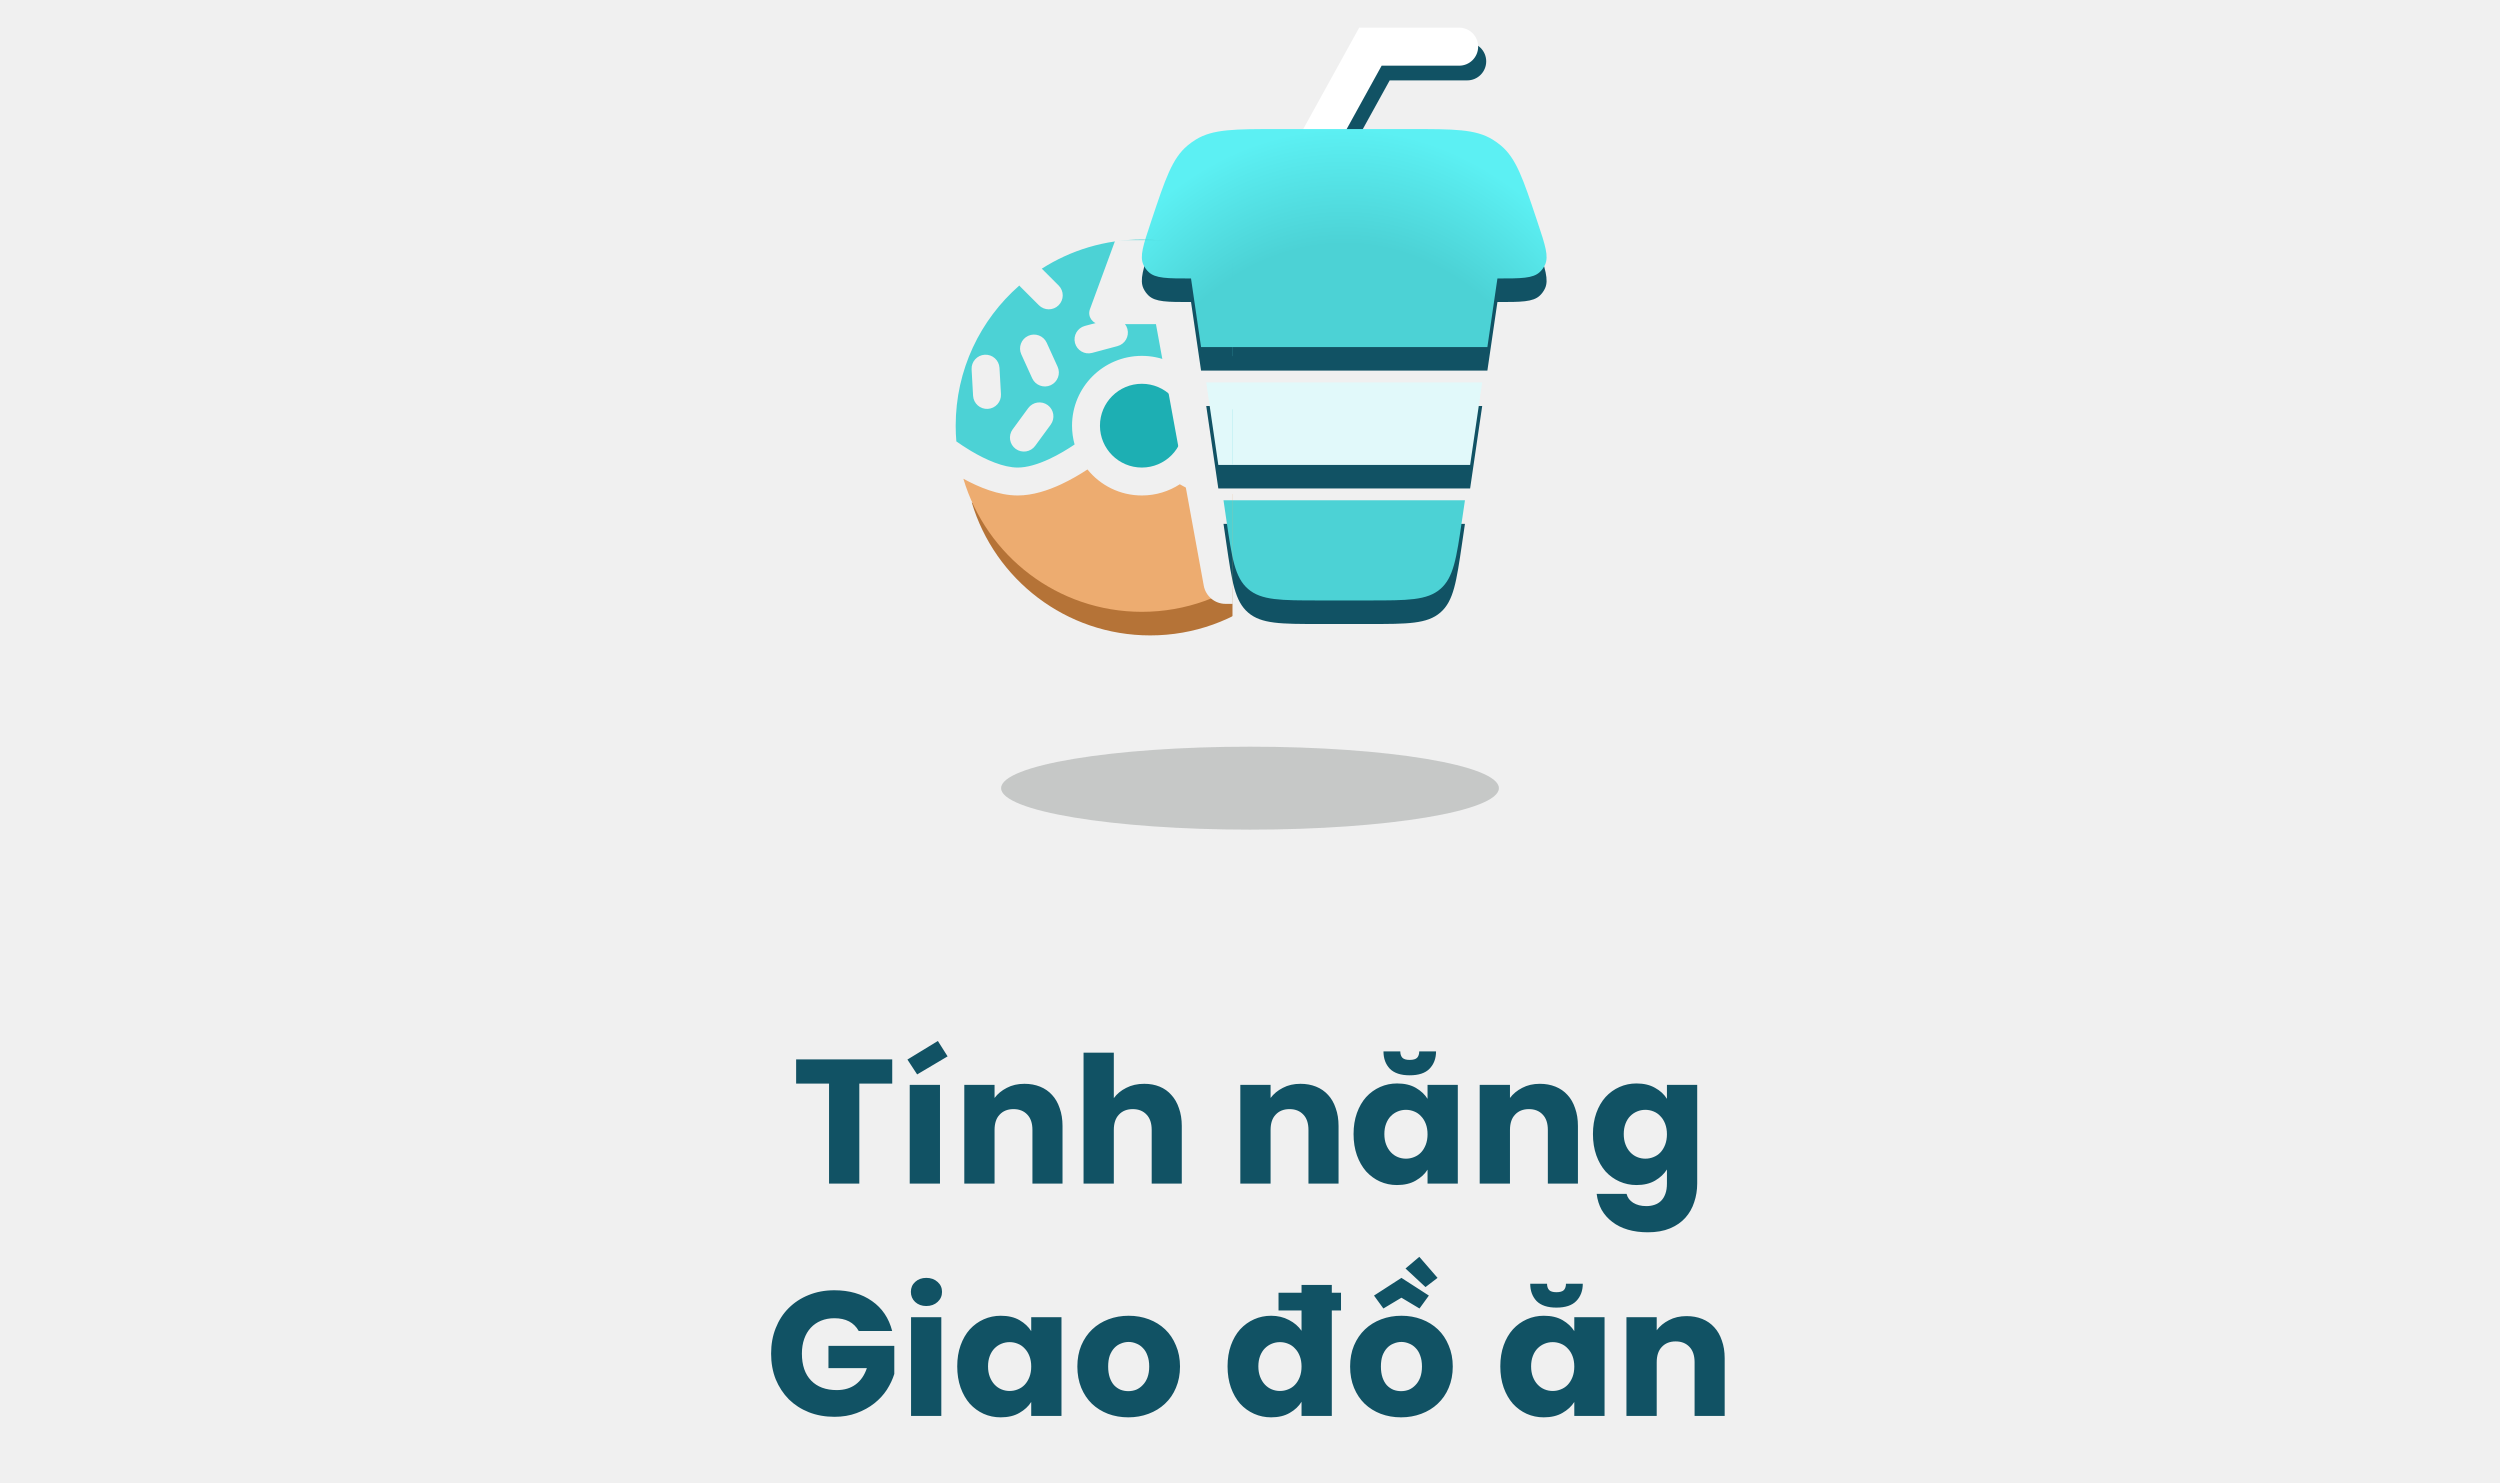
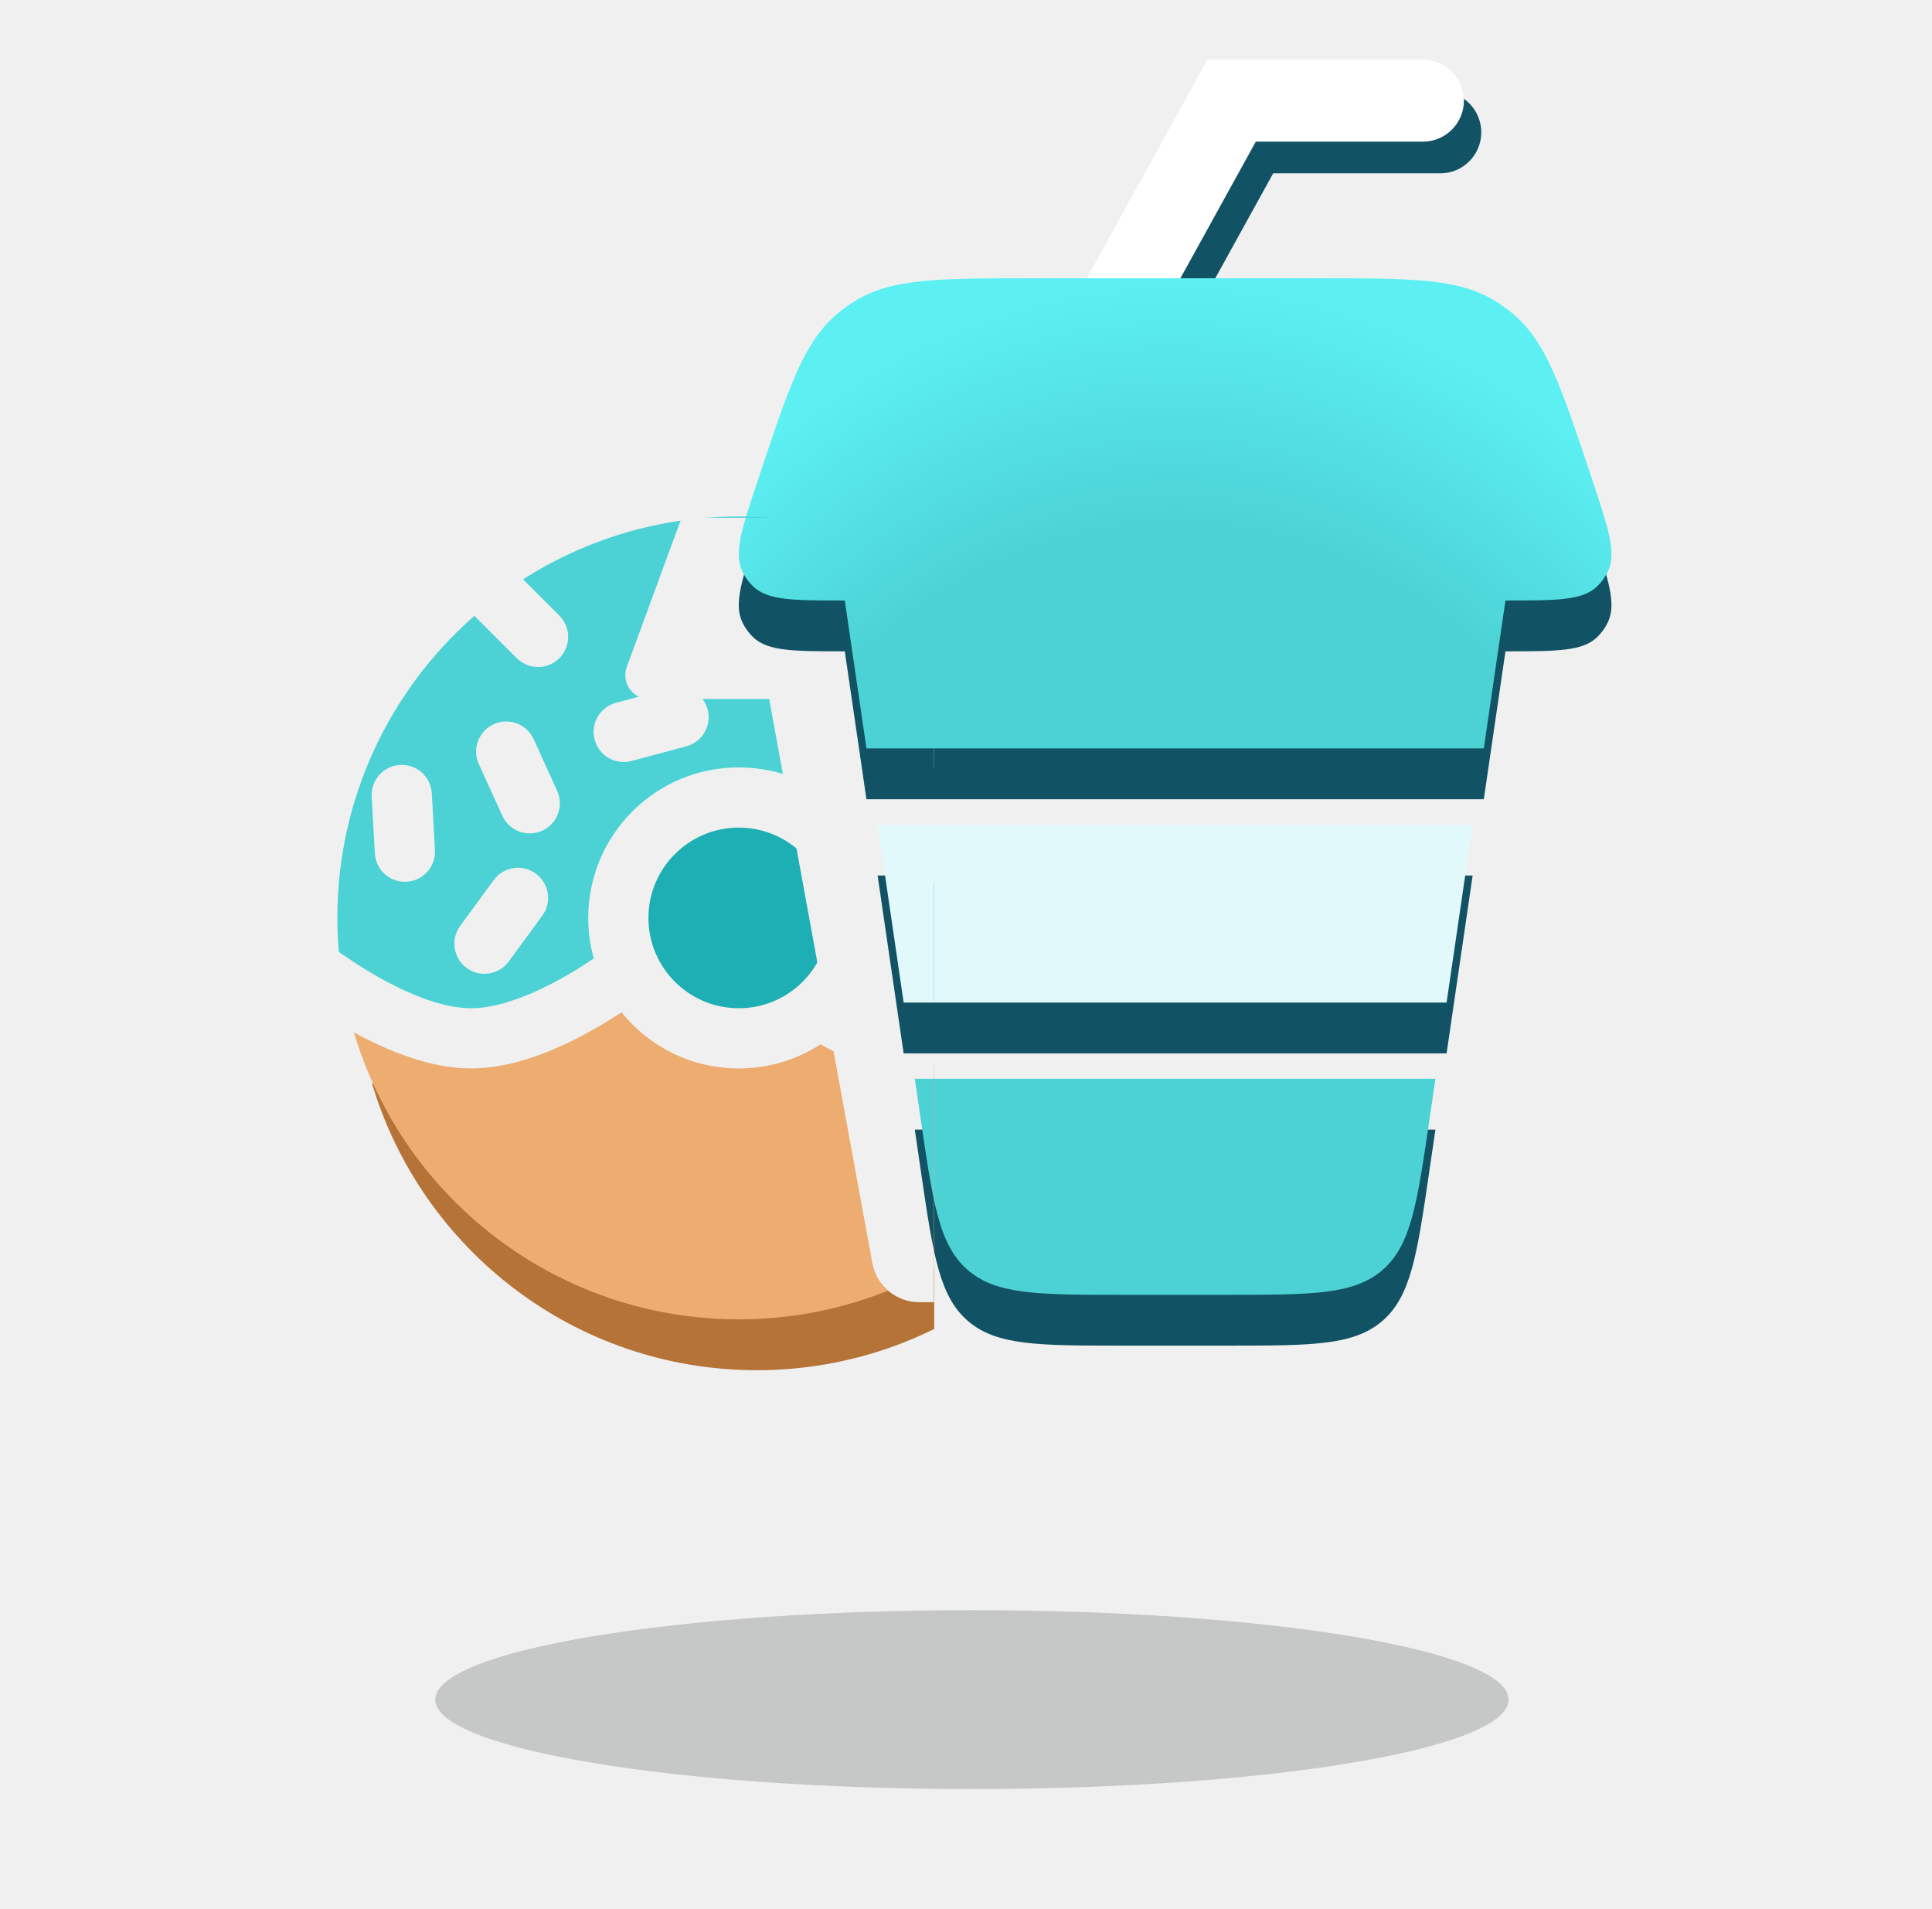
- <svg xmlns="http://www.w3.org/2000/svg" width="226" height="134" viewBox="0 0 226 134" fill="none">
-   <path d="M113.078 30C113.1 29.965 113.122 29.929 113.142 29.892L125.628 7.267L132.635 7.267C133.584 7.267 134.353 6.497 134.353 5.548C134.353 4.599 133.584 3.829 132.635 3.829L123.599 3.829L111.167 26.358L112.967 29.789C113.004 29.86 113.041 29.93 113.078 30Z" fill="#115264" />
-   <path d="M112.349 28.671C112.372 28.636 112.393 28.6 112.414 28.563L124.9 5.938L131.906 5.938C132.855 5.938 133.625 5.168 133.625 4.219C133.625 3.27 132.855 2.5 131.906 2.5L122.871 2.5L110.438 25.029L112.239 28.46C112.276 28.531 112.313 28.601 112.349 28.671Z" fill="white" />
-   <path d="M115.52 13.797H127.515C131.43 13.797 133.388 13.797 134.928 14.744C135.194 14.907 135.447 15.089 135.686 15.29C137.072 16.451 137.691 18.308 138.931 22.022L139.007 22.251C139.686 24.286 140.026 25.304 139.667 26.074C139.554 26.316 139.396 26.536 139.201 26.72C138.585 27.304 137.512 27.304 135.367 27.304L134.459 33.505H108.576L107.668 27.304C105.523 27.304 104.45 27.304 103.833 26.72C103.639 26.536 103.481 26.316 103.368 26.074C103.009 25.304 103.348 24.286 104.028 22.251L104.104 22.022C105.343 18.308 105.963 16.451 107.349 15.29C107.588 15.089 107.841 14.907 108.107 14.744C109.647 13.797 111.604 13.797 115.52 13.797Z" fill="#115264" />
-   <path d="M123.74 56.41H119.295C115.782 56.41 114.026 56.41 112.826 55.373C111.626 54.335 111.371 52.597 110.862 49.122L110.604 47.355H132.431L132.172 49.122C131.663 52.597 131.409 54.335 130.209 55.373C129.009 56.41 127.252 56.41 123.74 56.41Z" fill="#115264" />
-   <path d="M115.52 11.667H127.515C131.43 11.667 133.388 11.667 134.928 12.614C135.194 12.777 135.447 12.96 135.686 13.16C137.072 14.321 137.691 16.178 138.931 19.892L139.007 20.121C139.686 22.157 140.026 23.174 139.667 23.944C139.554 24.186 139.396 24.406 139.201 24.59C138.585 25.174 137.512 25.174 135.367 25.174L134.459 31.375H108.576L107.668 25.174C105.523 25.174 104.45 25.174 103.833 24.59C103.639 24.406 103.481 24.186 103.368 23.944C103.009 23.174 103.348 22.157 104.028 20.121L104.104 19.892C105.343 16.178 105.963 14.321 107.349 13.16C107.588 12.96 107.841 12.777 108.107 12.614C109.647 11.667 111.604 11.667 115.52 11.667Z" fill="url(#paint0_radial_83_1744)" />
-   <path d="M123.74 54.28H119.295C115.782 54.28 114.026 54.28 112.826 53.243C111.626 52.205 111.371 50.468 110.862 46.992L110.604 45.225H132.431L132.172 46.992C131.663 50.468 131.409 52.205 130.209 53.243C129.009 54.28 127.252 54.28 123.74 54.28Z" fill="url(#paint1_radial_83_1744)" />
-   <path d="M132.899 44.159H110.136L109.044 36.702H133.991L132.899 44.159Z" fill="#115264" />
-   <path d="M132.899 42.029H110.136L109.044 34.571H133.991L132.899 42.029Z" fill="#E1F9FA" />
-   <mask id="mask0_83_1744" style="mask-type:alpha" maskUnits="userSpaceOnUse" x="86" y="18" width="26" height="40">
-     <path fill-rule="evenodd" clip-rule="evenodd" d="M108.821 52.948L104.498 29.303L99.467 29.303C98.771 29.303 98.288 28.611 98.528 27.959L100.826 21.706H111.404V54.589H110.789C109.823 54.589 108.995 53.898 108.821 52.948ZM111.404 21.706H111.417V57.5H86.188V21.706H100.826L102.18 18.023H111.404V21.706Z" fill="#D9D9D9" />
+ <svg xmlns="http://www.w3.org/2000/svg" width="81" height="80" viewBox="0 0 81 80" fill="none">
+   <path d="M40.828 30C40.85 29.965 40.872 29.929 40.892 29.892L53.378 7.267L60.385 7.267C61.334 7.267 62.103 6.497 62.103 5.548C62.103 4.599 61.334 3.829 60.385 3.829L51.349 3.829L38.916 26.358L40.717 29.789C40.754 29.86 40.791 29.93 40.828 30Z" fill="#115264" />
+   <path d="M40.099 28.671C40.122 28.636 40.143 28.6 40.164 28.563L52.65 5.938L59.656 5.938C60.605 5.938 61.375 5.168 61.375 4.219C61.375 3.27 60.605 2.5 59.656 2.5L50.621 2.5L38.188 25.029L39.989 28.46C40.026 28.531 40.063 28.601 40.099 28.671Z" fill="white" />
+   <path d="M43.27 13.797H55.265C59.18 13.797 61.138 13.797 62.678 14.744C62.944 14.907 63.197 15.089 63.436 15.29C64.822 16.451 65.441 18.308 66.681 22.022L66.757 22.251C67.436 24.286 67.776 25.304 67.417 26.074C67.304 26.316 67.146 26.536 66.951 26.72C66.335 27.304 65.262 27.304 63.117 27.304L62.209 33.505H36.326L35.418 27.304C33.273 27.304 32.2 27.304 31.583 26.72C31.389 26.536 31.231 26.316 31.118 26.074C30.759 25.304 31.099 24.286 31.778 22.251L31.854 22.022C33.093 18.308 33.713 16.451 35.099 15.29C35.338 15.089 35.591 14.907 35.857 14.744C37.397 13.797 39.354 13.797 43.27 13.797Z" fill="#115264" />
+   <path d="M51.489 56.41H47.045C43.532 56.41 41.776 56.41 40.576 55.373C39.376 54.335 39.121 52.597 38.612 49.122L38.354 47.355H60.181L59.922 49.122C59.413 52.597 59.159 54.335 57.959 55.373C56.759 56.41 55.002 56.41 51.489 56.41Z" fill="#115264" />
+   <path d="M43.27 11.667H55.265C59.18 11.667 61.138 11.667 62.678 12.614C62.944 12.777 63.197 12.96 63.436 13.16C64.822 14.321 65.441 16.178 66.681 19.892L66.757 20.121C67.436 22.157 67.776 23.174 67.417 23.944C67.304 24.186 67.146 24.406 66.951 24.59C66.335 25.174 65.262 25.174 63.117 25.174L62.209 31.375H36.326L35.418 25.174C33.273 25.174 32.2 25.174 31.583 24.59C31.389 24.406 31.231 24.186 31.118 23.944C30.759 23.174 31.099 22.157 31.778 20.121L31.854 19.892C33.093 16.178 33.713 14.321 35.099 13.16C35.338 12.96 35.591 12.777 35.857 12.614C37.397 11.667 39.354 11.667 43.27 11.667Z" fill="url(#paint0_radial_188_4439)" />
+   <path d="M51.489 54.28H47.045C43.532 54.28 41.776 54.28 40.576 53.243C39.376 52.205 39.121 50.468 38.612 46.992L38.354 45.225H60.181L59.922 46.992C59.413 50.468 59.159 52.205 57.959 53.243C56.759 54.28 55.002 54.28 51.489 54.28Z" fill="url(#paint1_radial_188_4439)" />
+   <path d="M60.649 44.159H37.886L36.794 36.702H61.741L60.649 44.159Z" fill="#115264" />
+   <path d="M60.649 42.029H37.886L36.794 34.571H61.741L60.649 42.029Z" fill="#E1F9FA" />
+   <mask id="mask0_188_4439" style="mask-type:alpha" maskUnits="userSpaceOnUse" x="13" y="18" width="27" height="40">
+     <path fill-rule="evenodd" clip-rule="evenodd" d="M36.571 52.948L32.248 29.303L27.217 29.303C26.521 29.303 26.038 28.611 26.278 27.959L28.576 21.706H39.154V54.589H38.538C37.573 54.589 36.745 53.898 36.571 52.948ZM39.154 21.706H39.167V57.5H13.938V21.706H28.576L29.93 18.023H39.154V21.706Z" fill="#D9D9D9" />
  </mask>
-   <g mask="url(#mask0_83_1744)">
-     <path d="M115.216 44.872C116.046 44.044 116.566 43.558 117.699 43.558C118.699 43.558 119.607 43.957 120.362 44.479C118.615 51.909 111.943 57.441 103.979 57.441C96.352 57.441 89.91 52.367 87.844 45.41C89.233 46.172 91.022 46.923 92.757 46.923C94.127 46.923 95.509 46.458 96.671 45.917C97.566 45.501 98.392 45.011 99.064 44.571C100.221 46.006 101.993 46.923 103.979 46.923C105.244 46.923 106.422 46.551 107.41 45.91C108.376 46.477 109.573 46.923 110.951 46.923C113.161 46.923 114.327 45.76 115.181 44.907L115.216 44.872Z" fill="#B57337" />
-     <path d="M99.436 38.481C99.436 36.39 101.132 34.694 103.223 34.694C105.314 34.694 107.009 36.39 107.009 38.481C107.009 40.572 105.314 42.267 103.223 42.267C101.132 42.267 99.436 40.572 99.436 38.481Z" fill="#1DAFB3" />
-     <path fill-rule="evenodd" clip-rule="evenodd" d="M103.223 32.17C99.737 32.17 96.912 34.996 96.912 38.481C96.912 39.07 96.993 39.641 97.144 40.182C96.507 40.611 95.706 41.099 94.85 41.497C93.834 41.969 92.841 42.267 92.001 42.267C90.722 42.267 89.15 41.583 87.772 40.763C87.268 40.462 86.817 40.16 86.453 39.902C86.414 39.434 86.394 38.96 86.394 38.481C86.394 33.429 88.62 28.897 92.145 25.813C92.172 25.846 92.202 25.879 92.233 25.911L93.916 27.593C94.409 28.086 95.208 28.086 95.701 27.593C96.194 27.101 96.194 26.301 95.701 25.808L94.179 24.287C96.791 22.619 99.894 21.652 103.223 21.652C108.275 21.652 112.807 23.878 115.891 27.403C115.857 27.43 115.825 27.46 115.793 27.491L114.11 29.174C113.617 29.667 113.617 30.466 114.11 30.959C114.603 31.452 115.402 31.452 115.895 30.959L117.417 29.437C119.085 32.049 120.051 35.152 120.051 38.481C120.051 38.877 120.038 39.269 120.011 39.658C119.131 39.215 118.099 38.902 116.943 38.902C114.733 38.902 113.567 40.065 112.713 40.918L112.677 40.953C111.847 41.781 111.328 42.267 110.194 42.267C109.605 42.267 109.045 42.13 108.525 41.904C109.163 40.918 109.534 39.743 109.534 38.481C109.534 34.996 106.708 32.17 103.223 32.17ZM110.712 25.691C111.269 26.11 111.382 26.901 110.964 27.458L108.44 30.824C108.021 31.382 107.23 31.495 106.673 31.076C106.115 30.658 106.002 29.867 106.42 29.309L108.945 25.944C109.363 25.386 110.154 25.273 110.712 25.691ZM100.647 24.126C100.155 24.619 100.155 25.418 100.647 25.911L102.33 27.593C102.823 28.086 103.622 28.086 104.115 27.593C104.608 27.101 104.608 26.301 104.115 25.808L102.432 24.126C101.939 23.633 101.14 23.633 100.647 24.126ZM97.18 31.009C97.361 31.683 98.053 32.082 98.726 31.902L101.025 31.286C101.698 31.105 102.098 30.413 101.918 29.74C101.737 29.067 101.045 28.667 100.372 28.848L98.073 29.463C97.4 29.644 97 30.336 97.18 31.009ZM111.219 37.031C111.915 36.998 112.453 36.407 112.42 35.711L112.309 33.334C112.276 32.637 111.685 32.099 110.989 32.132C110.292 32.165 109.754 32.756 109.787 33.452L109.899 35.83C109.932 36.526 110.523 37.064 111.219 37.031ZM114.904 37.73C115.365 38.254 116.162 38.304 116.685 37.843L118.66 36.206C119.184 35.745 119.234 34.947 118.773 34.424C118.313 33.901 117.515 33.85 116.992 34.311L115.017 35.949C114.494 36.41 114.443 37.207 114.904 37.73ZM92.952 30.359C92.317 30.647 92.037 31.396 92.325 32.03L93.31 34.197C93.599 34.831 94.347 35.112 94.981 34.824C95.616 34.535 95.897 33.787 95.608 33.152L94.623 30.986C94.335 30.351 93.587 30.07 92.952 30.359ZM94.713 36.621C95.275 37.033 95.397 37.823 94.986 38.385L93.58 40.306C93.168 40.868 92.379 40.991 91.816 40.579C91.254 40.167 91.131 39.377 91.543 38.815L92.949 36.895C93.36 36.332 94.15 36.21 94.713 36.621ZM89.023 32.067C88.327 32.106 87.794 32.702 87.833 33.398L87.966 35.774C88.004 36.47 88.6 37.003 89.296 36.964C89.992 36.925 90.525 36.33 90.486 35.634L90.354 33.257C90.315 32.561 89.719 32.029 89.023 32.067Z" fill="#4CD2D5" />
-     <path d="M114.46 42.74C115.29 41.912 115.809 41.426 116.943 41.426C117.942 41.426 118.851 41.825 119.605 42.347C117.859 49.778 111.187 55.309 103.223 55.309C95.596 55.309 89.153 50.235 87.088 43.278C88.477 44.04 90.266 44.791 92.001 44.791C93.37 44.791 94.752 44.326 95.914 43.786C96.81 43.369 97.635 42.88 98.308 42.439C99.464 43.874 101.236 44.791 103.223 44.791C104.488 44.791 105.666 44.419 106.654 43.778C107.619 44.345 108.817 44.791 110.194 44.791C112.404 44.791 113.57 43.628 114.424 42.776L114.46 42.74Z" fill="#EDAC70" />
+   <g mask="url(#mask0_188_4439)">
+     <path d="M42.966 44.872C43.796 44.044 44.316 43.558 45.449 43.558C46.449 43.558 47.357 43.957 48.112 44.479C46.365 51.909 39.693 57.441 31.729 57.441C24.102 57.441 17.66 52.367 15.594 45.41C16.983 46.172 18.773 46.923 20.508 46.923C21.877 46.923 23.259 46.458 24.421 45.917C25.316 45.501 26.142 45.011 26.814 44.571C27.971 46.006 29.743 46.923 31.729 46.923C32.994 46.923 34.172 46.551 35.16 45.91C36.126 46.477 37.323 46.923 38.701 46.923C40.911 46.923 42.077 45.76 42.931 44.907L42.966 44.872Z" fill="#B57337" />
+     <path d="M27.186 38.481C27.186 36.39 28.882 34.694 30.973 34.694C33.064 34.694 34.759 36.39 34.759 38.481C34.759 40.572 33.064 42.267 30.973 42.267C28.882 42.267 27.186 40.572 27.186 38.481Z" fill="#1DAFB3" />
+     <path fill-rule="evenodd" clip-rule="evenodd" d="M30.973 32.17C27.487 32.17 24.662 34.996 24.662 38.481C24.662 39.07 24.743 39.641 24.894 40.182C24.257 40.611 23.456 41.099 22.6 41.497C21.584 41.969 20.59 42.267 19.751 42.267C18.472 42.267 16.9 41.583 15.522 40.763C15.018 40.462 14.567 40.16 14.203 39.902C14.164 39.434 14.144 38.96 14.144 38.481C14.144 33.429 16.37 28.897 19.895 25.813C19.922 25.846 19.952 25.879 19.983 25.911L21.666 27.593C22.159 28.086 22.958 28.086 23.451 27.593C23.944 27.101 23.944 26.301 23.451 25.808L21.929 24.287C24.541 22.619 27.644 21.652 30.973 21.652C36.025 21.652 40.557 23.878 43.641 27.403C43.607 27.43 43.575 27.46 43.543 27.491L41.86 29.174C41.367 29.667 41.367 30.466 41.86 30.959C42.353 31.452 43.153 31.452 43.645 30.959L45.167 29.437C46.835 32.049 47.801 35.152 47.801 38.481C47.801 38.877 47.788 39.269 47.761 39.658C46.881 39.215 45.849 38.902 44.693 38.902C42.483 38.902 41.317 40.065 40.462 40.918L40.427 40.953C39.597 41.781 39.078 42.267 37.944 42.267C37.355 42.267 36.795 42.13 36.275 41.904C36.913 40.918 37.283 39.743 37.283 38.481C37.283 34.996 34.458 32.17 30.973 32.17ZM38.462 25.691C39.019 26.11 39.132 26.901 38.714 27.458L36.19 30.824C35.771 31.382 34.98 31.495 34.423 31.076C33.865 30.658 33.752 29.867 34.17 29.309L36.694 25.944C37.113 25.386 37.904 25.273 38.462 25.691ZM28.397 24.126C27.904 24.619 27.904 25.418 28.397 25.911L30.08 27.593C30.573 28.086 31.372 28.086 31.865 27.593C32.358 27.101 32.358 26.301 31.865 25.808L30.182 24.126C29.689 23.633 28.89 23.633 28.397 24.126ZM24.93 31.009C25.111 31.683 25.803 32.082 26.476 31.902L28.775 31.286C29.448 31.105 29.848 30.413 29.668 29.74C29.487 29.067 28.795 28.667 28.122 28.848L25.823 29.463C25.15 29.644 24.75 30.336 24.93 31.009ZM38.969 37.031C39.665 36.998 40.203 36.407 40.17 35.711L40.059 33.334C40.026 32.637 39.435 32.099 38.739 32.132C38.042 32.165 37.504 32.756 37.537 33.452L37.649 35.83C37.682 36.526 38.273 37.064 38.969 37.031ZM42.654 37.73C43.115 38.254 43.912 38.304 44.435 37.843L46.41 36.206C46.934 35.745 46.984 34.947 46.523 34.424C46.063 33.901 45.265 33.85 44.742 34.311L42.767 35.949C42.244 36.41 42.193 37.207 42.654 37.73ZM20.702 30.359C20.067 30.647 19.787 31.396 20.075 32.03L21.06 34.197C21.349 34.831 22.097 35.112 22.731 34.824C23.366 34.535 23.647 33.787 23.358 33.152L22.373 30.986C22.085 30.351 21.337 30.07 20.702 30.359ZM22.463 36.621C23.025 37.033 23.147 37.823 22.736 38.385L21.33 40.306C20.918 40.868 20.129 40.991 19.566 40.579C19.004 40.167 18.881 39.377 19.293 38.815L20.699 36.895C21.11 36.332 21.9 36.21 22.463 36.621ZM16.773 32.067C16.077 32.106 15.544 32.702 15.583 33.398L15.716 35.774C15.754 36.47 16.35 37.003 17.046 36.964C17.742 36.925 18.275 36.33 18.236 35.634L18.104 33.257C18.065 32.561 17.469 32.029 16.773 32.067Z" fill="#4CD2D5" />
+     <path d="M42.21 42.74C43.04 41.912 43.559 41.426 44.693 41.426C45.693 41.426 46.601 41.825 47.355 42.347C45.608 49.778 38.937 55.309 30.973 55.309C23.346 55.309 16.903 50.235 14.838 43.278C16.227 44.04 18.016 44.791 19.751 44.791C21.12 44.791 22.502 44.326 23.664 43.786C24.56 43.369 25.385 42.88 26.058 42.439C27.214 43.874 28.986 44.791 30.973 44.791C32.238 44.791 33.416 44.419 34.404 43.778C35.37 44.345 36.567 44.791 37.944 44.791C40.154 44.791 41.32 43.628 42.174 42.776L42.21 42.74Z" fill="#EDAC70" />
  </g>
-   <ellipse opacity="0.2" cx="113" cy="71.25" rx="22.5" ry="3.75" fill="#1D2723" />
-   <path d="M71.97 95.768H80.658V97.96H77.682V107H74.946V97.96H71.97V95.768ZM82.239 98.072H84.975V107H82.239V98.072ZM85.663 95.496L82.911 97.128L82.031 95.784L84.783 94.104L85.663 95.496ZM93.332 102.152C93.332 101.544 93.177 101.08 92.868 100.76C92.558 100.429 92.142 100.264 91.62 100.264C91.097 100.264 90.681 100.429 90.372 100.76C90.062 101.08 89.908 101.544 89.908 102.152V107H87.172V98.072H89.908V99.256C90.185 98.883 90.553 98.579 91.012 98.344C91.47 98.099 92.004 97.976 92.612 97.976C93.124 97.976 93.593 98.061 94.02 98.232C94.446 98.403 94.809 98.653 95.108 98.984C95.406 99.304 95.636 99.704 95.796 100.184C95.966 100.653 96.052 101.187 96.052 101.784V107H93.332V102.152ZM97.953 95.16H100.689V99.272C100.966 98.888 101.34 98.579 101.809 98.344C102.278 98.099 102.822 97.976 103.441 97.976C103.953 97.976 104.417 98.061 104.833 98.232C105.249 98.403 105.601 98.653 105.889 98.984C106.188 99.304 106.417 99.704 106.577 100.184C106.748 100.653 106.833 101.187 106.833 101.784V107H104.113V102.152C104.113 101.544 103.958 101.08 103.649 100.76C103.34 100.429 102.924 100.264 102.401 100.264C101.878 100.264 101.462 100.429 101.153 100.76C100.844 101.08 100.689 101.544 100.689 102.152V107H97.953V95.16ZM118.285 102.152C118.285 101.544 118.13 101.08 117.821 100.76C117.511 100.429 117.095 100.264 116.573 100.264C116.05 100.264 115.634 100.429 115.325 100.76C115.015 101.08 114.861 101.544 114.861 102.152V107H112.125V98.072H114.861V99.256C115.138 98.883 115.506 98.579 115.965 98.344C116.423 98.099 116.957 97.976 117.565 97.976C118.077 97.976 118.546 98.061 118.973 98.232C119.399 98.403 119.762 98.653 120.061 98.984C120.359 99.304 120.589 99.704 120.749 100.184C120.919 100.653 121.005 101.187 121.005 101.784V107H118.285V102.152ZM122.362 102.52C122.362 101.816 122.463 101.181 122.666 100.616C122.869 100.051 123.146 99.571 123.498 99.176C123.861 98.781 124.282 98.477 124.762 98.264C125.242 98.051 125.754 97.944 126.298 97.944C126.97 97.944 127.535 98.077 127.994 98.344C128.453 98.611 128.805 98.941 129.05 99.336V98.072H131.786V107H129.05V105.736C128.805 106.131 128.447 106.461 127.978 106.728C127.519 106.995 126.954 107.128 126.282 107.128C125.738 107.128 125.226 107.021 124.746 106.808C124.277 106.595 123.861 106.291 123.498 105.896C123.146 105.491 122.869 105.005 122.666 104.44C122.463 103.864 122.362 103.224 122.362 102.52ZM129.05 102.536C129.05 102.184 128.997 101.869 128.89 101.592C128.783 101.315 128.639 101.085 128.458 100.904C128.287 100.712 128.079 100.568 127.834 100.472C127.599 100.376 127.354 100.328 127.098 100.328C126.842 100.328 126.597 100.376 126.362 100.472C126.127 100.568 125.919 100.707 125.738 100.888C125.557 101.069 125.413 101.299 125.306 101.576C125.199 101.853 125.146 102.168 125.146 102.52C125.146 102.872 125.199 103.187 125.306 103.464C125.413 103.741 125.557 103.976 125.738 104.168C125.919 104.36 126.127 104.504 126.362 104.6C126.597 104.696 126.842 104.744 127.098 104.744C127.354 104.744 127.599 104.696 127.834 104.6C128.079 104.504 128.287 104.365 128.458 104.184C128.639 103.992 128.783 103.757 128.89 103.48C128.997 103.203 129.05 102.888 129.05 102.536ZM126.586 95.048C126.586 95.293 126.65 95.485 126.778 95.624C126.906 95.752 127.125 95.816 127.434 95.816C127.754 95.816 127.978 95.752 128.106 95.624C128.234 95.485 128.298 95.293 128.298 95.048H129.818C129.818 95.688 129.621 96.211 129.226 96.616C128.842 97.011 128.245 97.208 127.434 97.208C126.634 97.208 126.037 97.011 125.642 96.616C125.258 96.211 125.066 95.688 125.066 95.048H126.586ZM139.925 102.152C139.925 101.544 139.771 101.08 139.461 100.76C139.152 100.429 138.736 100.264 138.213 100.264C137.691 100.264 137.275 100.429 136.965 100.76C136.656 101.08 136.501 101.544 136.501 102.152V107H133.765V98.072H136.501V99.256C136.779 98.883 137.147 98.579 137.605 98.344C138.064 98.099 138.597 97.976 139.205 97.976C139.717 97.976 140.187 98.061 140.613 98.232C141.04 98.403 141.403 98.653 141.701 98.984C142 99.304 142.229 99.704 142.389 100.184C142.56 100.653 142.645 101.187 142.645 101.784V107H139.925V102.152ZM144.003 102.52C144.003 101.816 144.104 101.181 144.307 100.616C144.509 100.051 144.787 99.571 145.139 99.176C145.501 98.781 145.923 98.477 146.403 98.264C146.883 98.051 147.395 97.944 147.939 97.944C148.6 97.944 149.16 98.077 149.619 98.344C150.088 98.6 150.445 98.931 150.691 99.336V98.072H153.427V106.984C153.427 107.581 153.336 108.147 153.155 108.68C152.984 109.213 152.717 109.683 152.355 110.088C151.992 110.493 151.528 110.813 150.963 111.048C150.397 111.283 149.731 111.4 148.963 111.4C148.301 111.4 147.699 111.32 147.155 111.16C146.611 111 146.141 110.765 145.747 110.456C145.352 110.157 145.032 109.795 144.787 109.368C144.552 108.941 144.403 108.461 144.339 107.928H147.043C147.128 108.269 147.325 108.536 147.635 108.728C147.955 108.931 148.355 109.032 148.835 109.032C149.091 109.032 149.331 108.995 149.555 108.92C149.789 108.845 149.987 108.728 150.147 108.568C150.317 108.408 150.451 108.195 150.547 107.928C150.643 107.672 150.691 107.357 150.691 106.984V105.72C150.445 106.115 150.088 106.451 149.619 106.728C149.16 106.995 148.6 107.128 147.939 107.128C147.395 107.128 146.883 107.021 146.403 106.808C145.923 106.595 145.501 106.291 145.139 105.896C144.787 105.491 144.509 105.005 144.307 104.44C144.104 103.864 144.003 103.224 144.003 102.52ZM150.691 102.536C150.691 102.184 150.637 101.869 150.531 101.592C150.424 101.315 150.28 101.085 150.099 100.904C149.928 100.712 149.72 100.568 149.475 100.472C149.24 100.376 148.995 100.328 148.739 100.328C148.483 100.328 148.237 100.376 148.003 100.472C147.768 100.568 147.56 100.707 147.379 100.888C147.197 101.069 147.053 101.299 146.947 101.576C146.84 101.853 146.787 102.168 146.787 102.52C146.787 102.872 146.84 103.187 146.947 103.464C147.053 103.741 147.197 103.976 147.379 104.168C147.56 104.36 147.768 104.504 148.003 104.6C148.237 104.696 148.483 104.744 148.739 104.744C148.995 104.744 149.24 104.696 149.475 104.6C149.72 104.504 149.928 104.365 150.099 104.184C150.28 103.992 150.424 103.757 150.531 103.48C150.637 103.203 150.691 102.888 150.691 102.536ZM75.42 116.64C76.774 116.64 77.91 116.965 78.828 117.616C79.745 118.256 80.353 119.157 80.652 120.32H77.628C77.201 119.552 76.465 119.168 75.42 119.168C74.982 119.168 74.582 119.243 74.22 119.392C73.857 119.541 73.548 119.755 73.292 120.032C73.036 120.309 72.838 120.645 72.7 121.04C72.561 121.435 72.492 121.877 72.492 122.368C72.492 123.413 72.769 124.224 73.324 124.8C73.878 125.376 74.652 125.664 75.644 125.664C76.326 125.664 76.897 125.493 77.356 125.152C77.814 124.811 78.15 124.32 78.364 123.68H74.892V121.664H80.844V124.208C80.694 124.688 80.47 125.163 80.172 125.632C79.873 126.091 79.494 126.501 79.036 126.864C78.577 127.227 78.044 127.52 77.436 127.744C76.838 127.968 76.172 128.08 75.436 128.08C74.593 128.08 73.82 127.941 73.116 127.664C72.422 127.387 71.82 126.997 71.308 126.496C70.806 125.984 70.412 125.381 70.124 124.688C69.846 123.984 69.708 123.211 69.708 122.368C69.708 121.525 69.846 120.757 70.124 120.064C70.401 119.36 70.79 118.757 71.292 118.256C71.804 117.744 72.406 117.349 73.1 117.072C73.804 116.784 74.577 116.64 75.42 116.64ZM82.359 119.072H85.095V128H82.359V119.072ZM83.735 118.064C83.33 118.064 82.994 117.941 82.727 117.696C82.471 117.451 82.343 117.147 82.343 116.784C82.343 116.421 82.471 116.123 82.727 115.888C82.994 115.643 83.33 115.52 83.735 115.52C84.151 115.52 84.493 115.643 84.759 115.888C85.026 116.123 85.159 116.421 85.159 116.784C85.159 117.147 85.026 117.451 84.759 117.696C84.493 117.941 84.151 118.064 83.735 118.064ZM86.534 123.52C86.534 122.816 86.635 122.181 86.838 121.616C87.041 121.051 87.318 120.571 87.67 120.176C88.033 119.781 88.454 119.477 88.934 119.264C89.414 119.051 89.926 118.944 90.47 118.944C91.142 118.944 91.707 119.077 92.166 119.344C92.625 119.611 92.977 119.941 93.222 120.336V119.072H95.958V128H93.222V126.736C92.977 127.131 92.619 127.461 92.15 127.728C91.691 127.995 91.126 128.128 90.454 128.128C89.91 128.128 89.398 128.021 88.918 127.808C88.449 127.595 88.033 127.291 87.67 126.896C87.318 126.491 87.041 126.005 86.838 125.44C86.635 124.864 86.534 124.224 86.534 123.52ZM93.222 123.536C93.222 123.184 93.169 122.869 93.062 122.592C92.955 122.315 92.811 122.085 92.63 121.904C92.459 121.712 92.251 121.568 92.006 121.472C91.771 121.376 91.526 121.328 91.27 121.328C91.014 121.328 90.769 121.376 90.534 121.472C90.299 121.568 90.091 121.707 89.91 121.888C89.729 122.069 89.585 122.299 89.478 122.576C89.371 122.853 89.318 123.168 89.318 123.52C89.318 123.872 89.371 124.187 89.478 124.464C89.585 124.741 89.729 124.976 89.91 125.168C90.091 125.36 90.299 125.504 90.534 125.6C90.769 125.696 91.014 125.744 91.27 125.744C91.526 125.744 91.771 125.696 92.006 125.6C92.251 125.504 92.459 125.365 92.63 125.184C92.811 124.992 92.955 124.757 93.062 124.48C93.169 124.203 93.222 123.888 93.222 123.536ZM106.673 123.536C106.673 124.24 106.551 124.88 106.305 125.456C106.071 126.021 105.74 126.501 105.313 126.896C104.897 127.291 104.401 127.595 103.825 127.808C103.26 128.021 102.652 128.128 102.001 128.128C101.34 128.128 100.727 128.021 100.161 127.808C99.607 127.595 99.121 127.291 98.705 126.896C98.3 126.501 97.98 126.021 97.745 125.456C97.511 124.88 97.393 124.24 97.393 123.536C97.393 122.832 97.511 122.197 97.745 121.632C97.991 121.056 98.321 120.571 98.737 120.176C99.153 119.781 99.644 119.477 100.209 119.264C100.775 119.051 101.383 118.944 102.033 118.944C102.684 118.944 103.292 119.051 103.857 119.264C104.423 119.477 104.913 119.781 105.329 120.176C105.745 120.571 106.071 121.056 106.305 121.632C106.551 122.197 106.673 122.832 106.673 123.536ZM100.177 123.536C100.177 123.909 100.225 124.24 100.321 124.528C100.417 124.805 100.545 125.035 100.705 125.216C100.876 125.397 101.073 125.536 101.297 125.632C101.521 125.717 101.756 125.76 102.001 125.76C102.247 125.76 102.481 125.717 102.705 125.632C102.929 125.536 103.127 125.397 103.297 125.216C103.479 125.035 103.623 124.805 103.729 124.528C103.836 124.24 103.889 123.909 103.889 123.536C103.889 123.152 103.836 122.821 103.729 122.544C103.633 122.267 103.495 122.037 103.313 121.856C103.143 121.675 102.945 121.541 102.721 121.456C102.497 121.36 102.268 121.312 102.033 121.312C101.788 121.312 101.553 121.36 101.329 121.456C101.105 121.541 100.908 121.675 100.737 121.856C100.567 122.037 100.428 122.267 100.321 122.544C100.225 122.821 100.177 123.152 100.177 123.536ZM110.971 123.52C110.971 122.816 111.073 122.181 111.275 121.616C111.478 121.051 111.755 120.571 112.107 120.176C112.47 119.781 112.891 119.477 113.371 119.264C113.851 119.051 114.363 118.944 114.907 118.944C115.505 118.944 116.043 119.072 116.523 119.328C117.003 119.573 117.382 119.899 117.659 120.304V118.464H115.579V116.864H117.659V116.16H120.395V116.864H121.227V118.464H120.395V128H117.659V126.72C117.414 127.125 117.057 127.461 116.587 127.728C116.129 127.995 115.569 128.128 114.907 128.128C114.363 128.128 113.851 128.021 113.371 127.808C112.891 127.595 112.47 127.291 112.107 126.896C111.755 126.491 111.478 126.005 111.275 125.44C111.073 124.864 110.971 124.224 110.971 123.52ZM117.659 123.536C117.659 123.184 117.606 122.869 117.499 122.592C117.393 122.315 117.249 122.085 117.067 121.904C116.897 121.712 116.689 121.568 116.443 121.472C116.209 121.376 115.963 121.328 115.707 121.328C115.451 121.328 115.206 121.376 114.971 121.472C114.737 121.568 114.529 121.707 114.347 121.888C114.166 122.069 114.022 122.299 113.915 122.576C113.809 122.853 113.755 123.168 113.755 123.52C113.755 123.872 113.809 124.187 113.915 124.464C114.022 124.741 114.166 124.976 114.347 125.168C114.529 125.36 114.737 125.504 114.971 125.6C115.206 125.696 115.451 125.744 115.707 125.744C115.963 125.744 116.209 125.696 116.443 125.6C116.689 125.504 116.897 125.365 117.067 125.184C117.249 124.992 117.393 124.757 117.499 124.48C117.606 124.203 117.659 123.888 117.659 123.536ZM128.306 113.616L129.954 115.52L128.866 116.352L127.058 114.672L128.306 113.616ZM131.33 123.536C131.33 124.24 131.207 124.88 130.962 125.456C130.727 126.021 130.396 126.501 129.97 126.896C129.554 127.291 129.058 127.595 128.482 127.808C127.916 128.021 127.308 128.128 126.658 128.128C125.996 128.128 125.383 128.021 124.818 127.808C124.263 127.595 123.778 127.291 123.362 126.896C122.956 126.501 122.636 126.021 122.402 125.456C122.167 124.88 122.05 124.24 122.05 123.536C122.05 122.832 122.167 122.197 122.402 121.632C122.647 121.056 122.978 120.571 123.394 120.176C123.81 119.781 124.3 119.477 124.866 119.264C125.431 119.051 126.039 118.944 126.69 118.944C127.34 118.944 127.948 119.051 128.514 119.264C129.079 119.477 129.57 119.781 129.986 120.176C130.402 120.571 130.727 121.056 130.962 121.632C131.207 122.197 131.33 122.832 131.33 123.536ZM124.834 123.536C124.834 123.909 124.882 124.24 124.978 124.528C125.074 124.805 125.202 125.035 125.362 125.216C125.532 125.397 125.73 125.536 125.954 125.632C126.178 125.717 126.412 125.76 126.658 125.76C126.903 125.76 127.138 125.717 127.362 125.632C127.586 125.536 127.783 125.397 127.954 125.216C128.135 125.035 128.279 124.805 128.386 124.528C128.492 124.24 128.546 123.909 128.546 123.536C128.546 123.152 128.492 122.821 128.386 122.544C128.29 122.267 128.151 122.037 127.97 121.856C127.799 121.675 127.602 121.541 127.378 121.456C127.154 121.36 126.924 121.312 126.69 121.312C126.444 121.312 126.21 121.36 125.986 121.456C125.762 121.541 125.564 121.675 125.394 121.856C125.223 122.037 125.084 122.267 124.978 122.544C124.882 122.821 124.834 123.152 124.834 123.536ZM129.17 117.12L128.322 118.288L126.69 117.312L125.058 118.288L124.21 117.12L126.69 115.52L129.17 117.12ZM135.628 123.52C135.628 122.816 135.729 122.181 135.932 121.616C136.134 121.051 136.412 120.571 136.764 120.176C137.126 119.781 137.548 119.477 138.028 119.264C138.508 119.051 139.02 118.944 139.564 118.944C140.236 118.944 140.801 119.077 141.26 119.344C141.718 119.611 142.07 119.941 142.316 120.336V119.072H145.052V128H142.316V126.736C142.07 127.131 141.713 127.461 141.244 127.728C140.785 127.995 140.22 128.128 139.548 128.128C139.004 128.128 138.492 128.021 138.012 127.808C137.542 127.595 137.126 127.291 136.764 126.896C136.412 126.491 136.134 126.005 135.932 125.44C135.729 124.864 135.628 124.224 135.628 123.52ZM142.316 123.536C142.316 123.184 142.262 122.869 142.156 122.592C142.049 122.315 141.905 122.085 141.724 121.904C141.553 121.712 141.345 121.568 141.1 121.472C140.865 121.376 140.62 121.328 140.364 121.328C140.108 121.328 139.862 121.376 139.628 121.472C139.393 121.568 139.185 121.707 139.004 121.888C138.822 122.069 138.678 122.299 138.572 122.576C138.465 122.853 138.412 123.168 138.412 123.52C138.412 123.872 138.465 124.187 138.572 124.464C138.678 124.741 138.822 124.976 139.004 125.168C139.185 125.36 139.393 125.504 139.628 125.6C139.862 125.696 140.108 125.744 140.364 125.744C140.62 125.744 140.865 125.696 141.1 125.6C141.345 125.504 141.553 125.365 141.724 125.184C141.905 124.992 142.049 124.757 142.156 124.48C142.262 124.203 142.316 123.888 142.316 123.536ZM139.852 116.048C139.852 116.293 139.916 116.485 140.044 116.624C140.172 116.752 140.39 116.816 140.7 116.816C141.02 116.816 141.244 116.752 141.372 116.624C141.5 116.485 141.564 116.293 141.564 116.048H143.084C143.084 116.688 142.886 117.211 142.492 117.616C142.108 118.011 141.51 118.208 140.7 118.208C139.9 118.208 139.302 118.011 138.908 117.616C138.524 117.211 138.332 116.688 138.332 116.048H139.852ZM153.191 123.152C153.191 122.544 153.036 122.08 152.727 121.76C152.418 121.429 152.002 121.264 151.479 121.264C150.956 121.264 150.54 121.429 150.231 121.76C149.922 122.08 149.767 122.544 149.767 123.152V128H147.031V119.072H149.767V120.256C150.044 119.883 150.412 119.579 150.871 119.344C151.33 119.099 151.863 118.976 152.471 118.976C152.983 118.976 153.452 119.061 153.879 119.232C154.306 119.403 154.668 119.653 154.967 119.984C155.266 120.304 155.495 120.704 155.655 121.184C155.826 121.653 155.911 122.187 155.911 122.784V128H153.191V123.152Z" fill="#115264" />
+   <ellipse opacity="0.2" cx="40.75" cy="71.25" rx="22.5" ry="3.75" fill="#1D2723" />
  <defs>
-     <radialGradient id="paint0_radial_83_1744" cx="0" cy="0" r="1" gradientUnits="userSpaceOnUse" gradientTransform="translate(121.517 51.9407) rotate(-90) scale(40.2737 30.7966)">
+     <radialGradient id="paint0_radial_188_4439" cx="0" cy="0" r="1" gradientUnits="userSpaceOnUse" gradientTransform="translate(49.2674 51.9407) rotate(-90) scale(40.2737 30.7966)">
      <stop offset="0.741" stop-color="#4CD2D5" />
      <stop offset="1" stop-color="#5CF0F3" />
    </radialGradient>
-     <radialGradient id="paint1_radial_83_1744" cx="0" cy="0" r="1" gradientUnits="userSpaceOnUse" gradientTransform="translate(121.517 51.9407) rotate(-90) scale(40.2737 30.7966)">
+     <radialGradient id="paint1_radial_188_4439" cx="0" cy="0" r="1" gradientUnits="userSpaceOnUse" gradientTransform="translate(49.2674 51.9407) rotate(-90) scale(40.2737 30.7966)">
      <stop offset="0.741" stop-color="#4CD2D5" />
      <stop offset="1" stop-color="#5CF0F3" />
    </radialGradient>
  </defs>
</svg>
